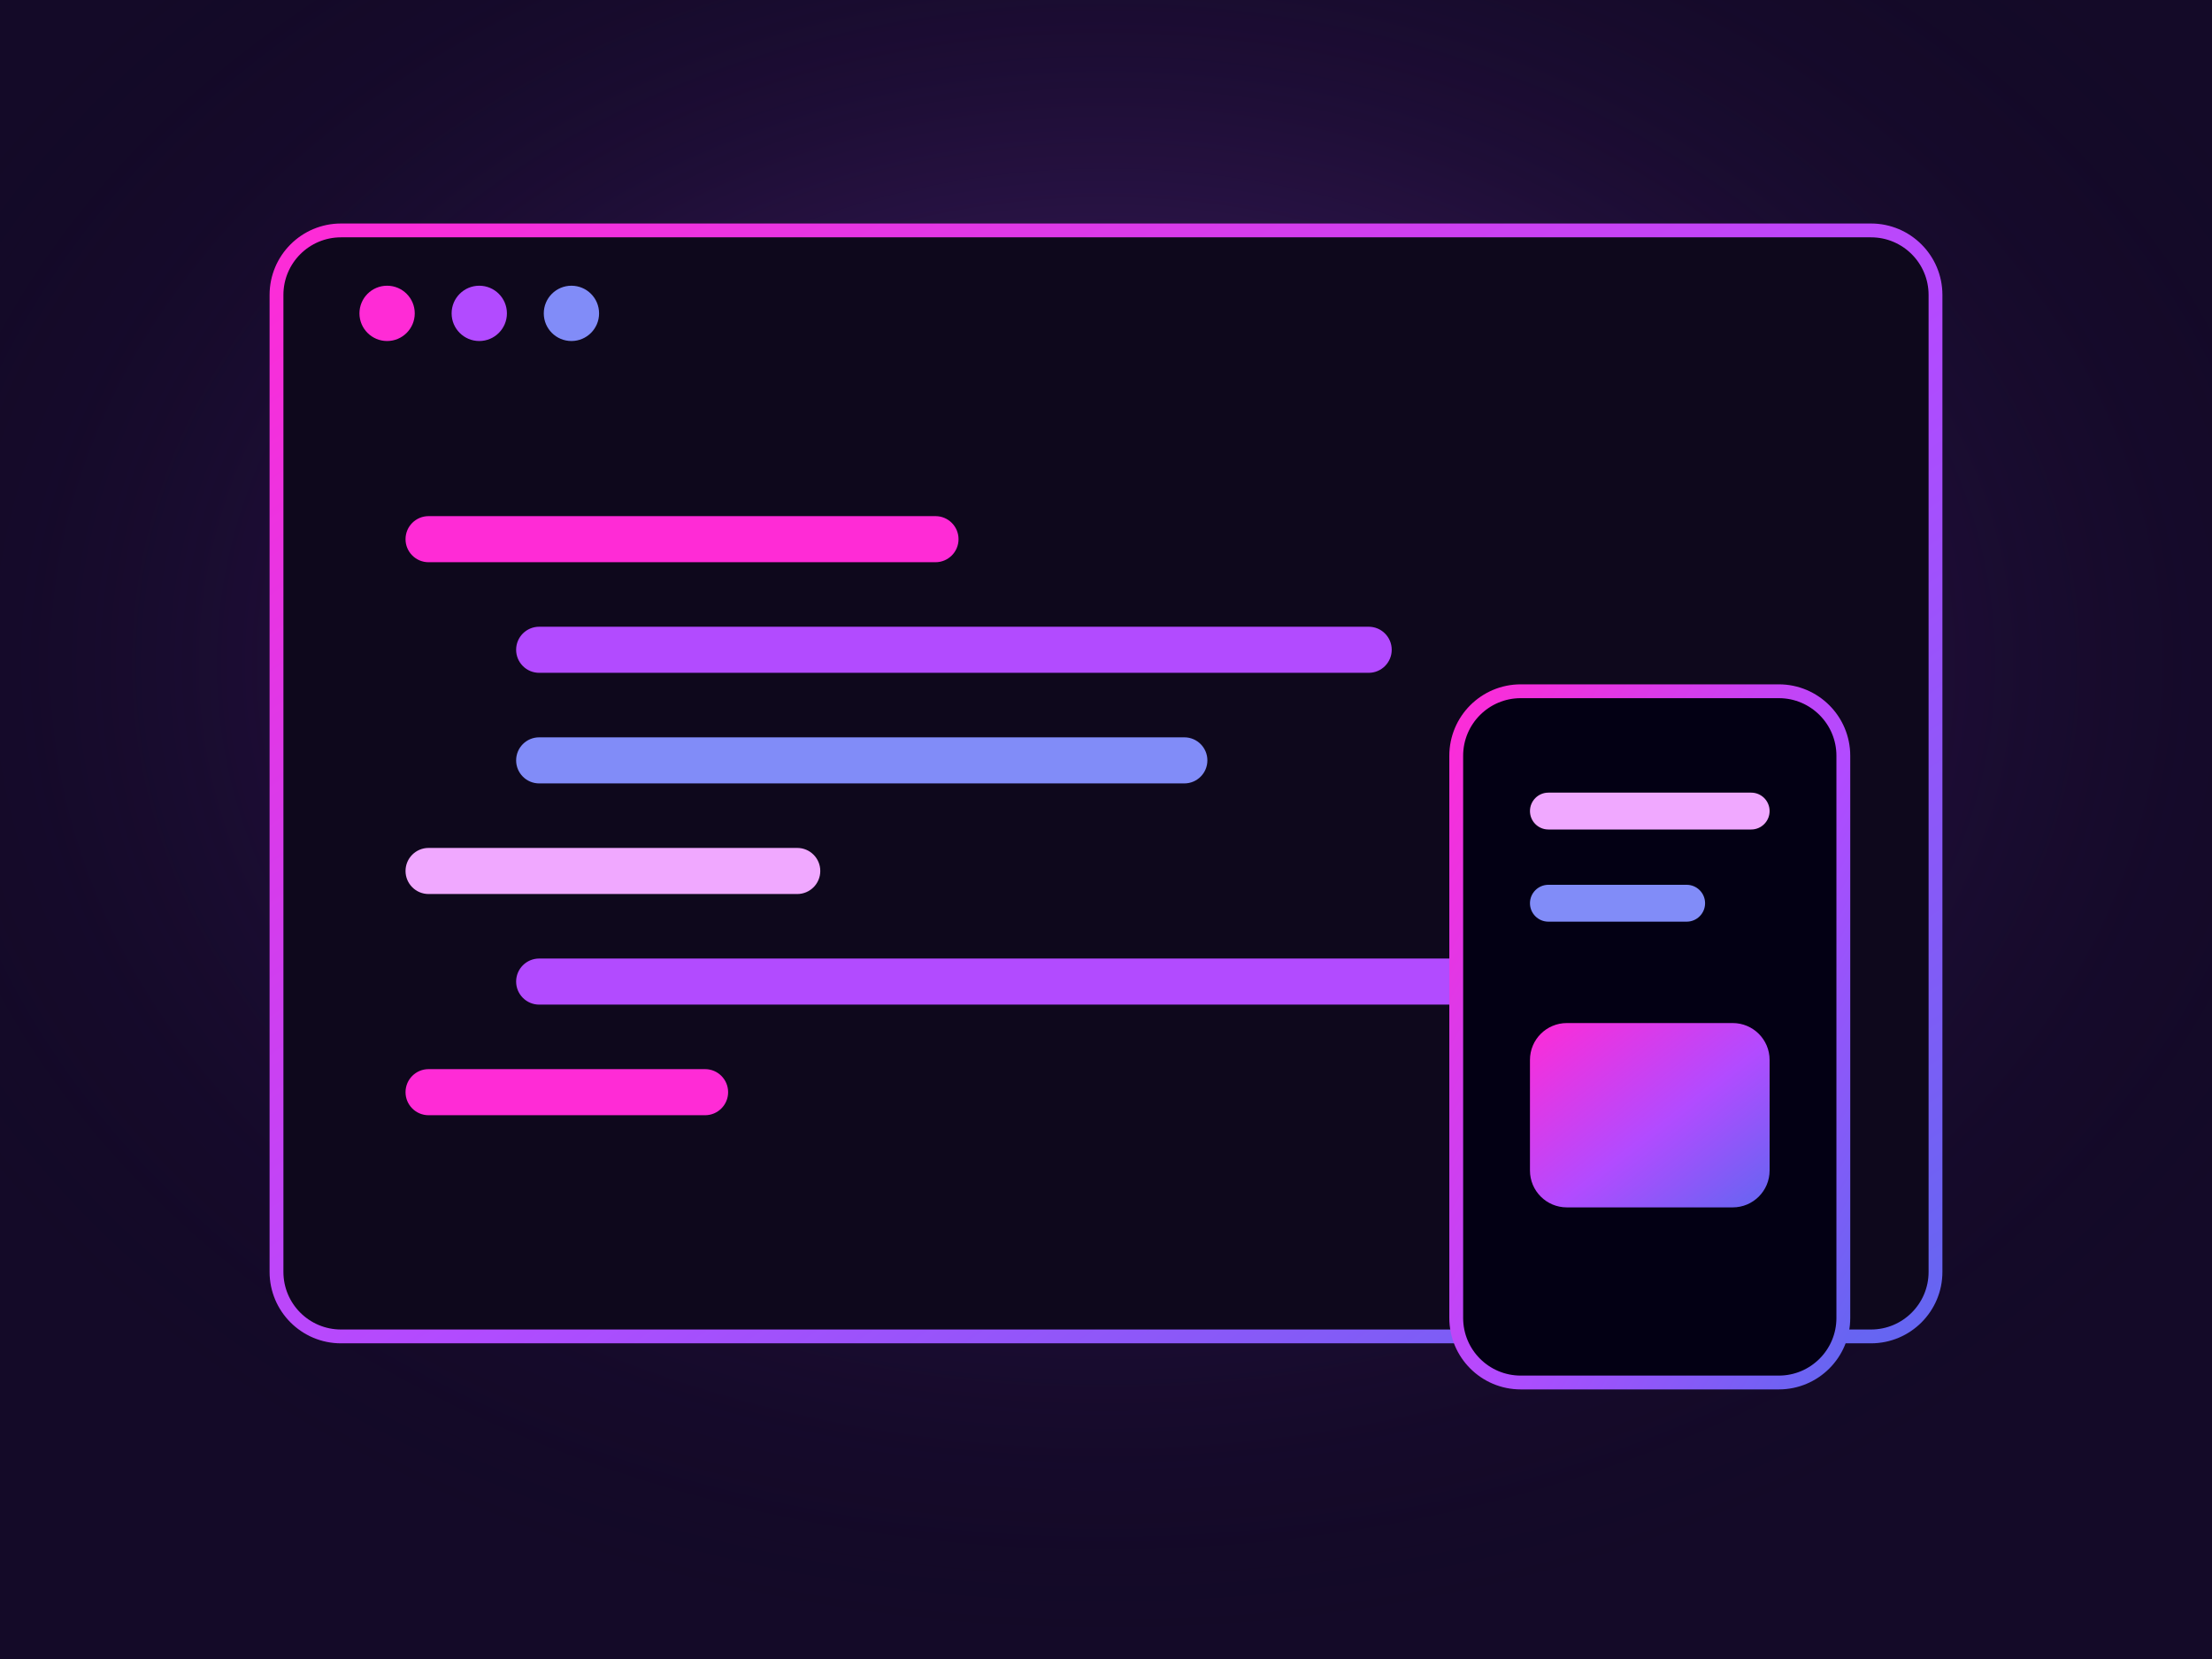
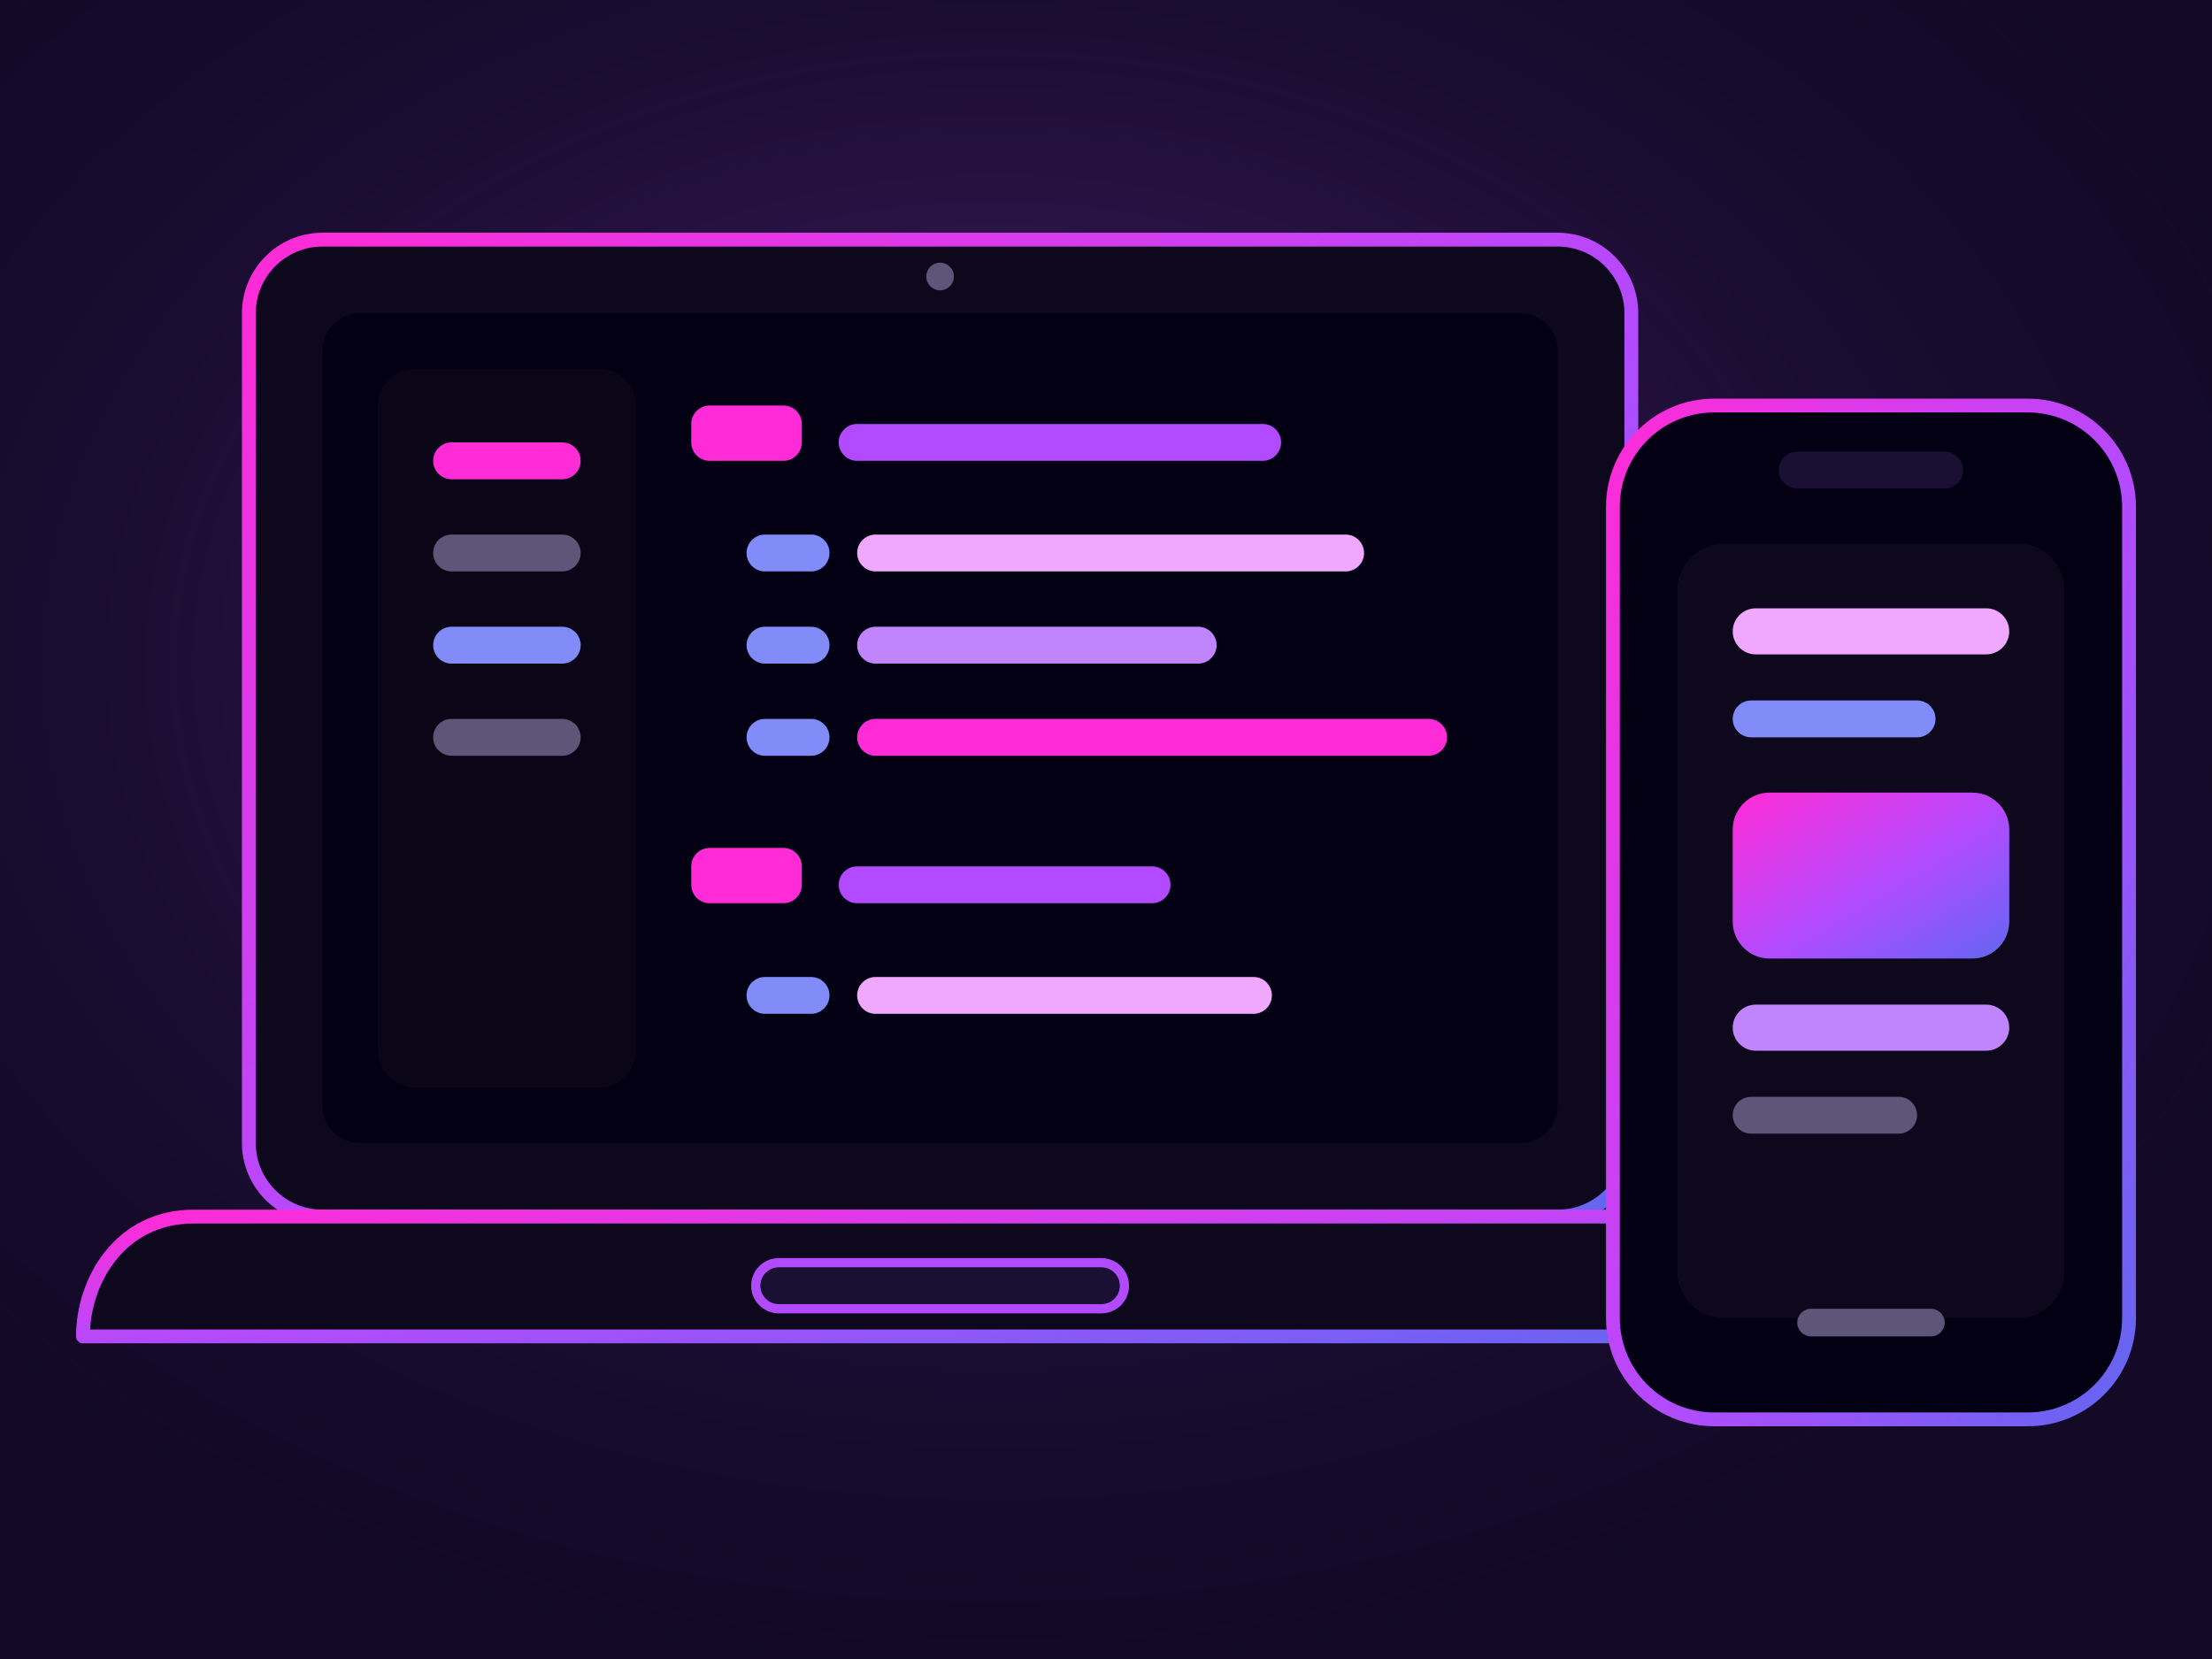
<svg xmlns="http://www.w3.org/2000/svg" width="480" height="360" viewBox="0 0 480 360">
  <defs>
-     <linearGradient id="neon" x1="0" y1="0" x2="1" y2="1">
+     <linearGradient id="hero-neon" x1="0" y1="0" x2="1" y2="1">
      <stop offset="0" stop-color="#ff2bd6" />
      <stop offset="0.55" stop-color="#b24bff" />
      <stop offset="1" stop-color="#6366f1" />
    </linearGradient>
-     <radialGradient id="glow" cx="0.5" cy="0.4" r="0.6">
-       <stop offset="0" stop-color="#b24bff" stop-opacity="0.45" />
+     <radialGradient id="hero-glow" cx="0.45" cy="0.4" r="0.65">
+       <stop offset="0" stop-color="#b24bff" stop-opacity="0.4" />
      <stop offset="1" stop-color="#030014" stop-opacity="0" />
    </radialGradient>
  </defs>
  <rect width="480" height="360" fill="#140a28" />
-   <rect width="480" height="360" fill="url(#glow)" />
-   <rect x="60" y="50" width="360" height="240" rx="14" fill="#0e081c" stroke="url(#neon)" stroke-width="3" />
-   <line x1="60" y1="86" x2="420" y2="86" stroke="url(#neon)" stroke-width="2" />
-   <circle cx="84" cy="68" r="6" fill="#ff2bd6" />
-   <circle cx="104" cy="68" r="6" fill="#b24bff" />
-   <circle cx="124" cy="68" r="6" fill="#818cf8" />
-   <rect x="88" y="112" width="120" height="10" rx="5" fill="#ff2bd6" />
-   <rect x="112" y="136" width="190" height="10" rx="5" fill="#b24bff" />
-   <rect x="112" y="160" width="150" height="10" rx="5" fill="#818cf8" />
-   <rect x="88" y="184" width="90" height="10" rx="5" fill="#f0a8ff" />
-   <rect x="112" y="208" width="210" height="10" rx="5" fill="#b24bff" />
-   <rect x="88" y="232" width="70" height="10" rx="5" fill="#ff2bd6" />
-   <rect x="316" y="150" width="84" height="150" rx="14" fill="#030014" stroke="url(#neon)" stroke-width="3" />
-   <rect x="332" y="172" width="52" height="8" rx="4" fill="#f0a8ff" />
-   <rect x="332" y="192" width="38" height="8" rx="4" fill="#818cf8" />
-   <rect x="332" y="222" width="52" height="40" rx="8" fill="url(#neon)" />
+   <rect width="480" height="360" fill="url(#hero-glow)" />
+   <g transform="translate(14 16)">
+     <rect x="40" y="36" width="300" height="212" rx="16" fill="#0e081c" stroke="url(#hero-neon)" stroke-width="3" />
+     <rect x="56" y="52" width="268" height="180" rx="8" fill="#030014" />
+     <rect x="68" y="64" width="56" height="156" rx="8" fill="#0a0618" />
+     <rect x="80" y="80" width="32" height="8" rx="4" fill="#ff2bd6" />
+     <rect x="80" y="100" width="32" height="8" rx="4" fill="#5e5678" />
+     <rect x="80" y="120" width="32" height="8" rx="4" fill="#818cf8" />
+     <rect x="80" y="140" width="32" height="8" rx="4" fill="#5e5678" />
+     <rect x="136" y="72" width="24" height="12" rx="4" fill="#ff2bd6" />
+     <rect x="168" y="76" width="96" height="8" rx="4" fill="#b24bff" />
+     <rect x="148" y="100" width="18" height="8" rx="4" fill="#818cf8" />
+     <rect x="172" y="100" width="110" height="8" rx="4" fill="#f0a8ff" />
+     <rect x="148" y="120" width="18" height="8" rx="4" fill="#818cf8" />
+     <rect x="172" y="120" width="78" height="8" rx="4" fill="#c084fc" />
+     <rect x="148" y="140" width="18" height="8" rx="4" fill="#818cf8" />
+     <rect x="172" y="140" width="128" height="8" rx="4" fill="#ff2bd6" />
+     <rect x="136" y="168" width="24" height="12" rx="4" fill="#ff2bd6" />
+     <rect x="168" y="172" width="72" height="8" rx="4" fill="#b24bff" />
+     <rect x="148" y="196" width="18" height="8" rx="4" fill="#818cf8" />
+     <rect x="172" y="196" width="90" height="8" rx="4" fill="#f0a8ff" />
+     <circle cx="190" cy="44" r="3" fill="#5e5678" />
+     <path d="M28 248 H352 C368 248 376 262 376 274 H4 C4 262 12 248 28 248 Z" fill="#0e081c" stroke="url(#hero-neon)" stroke-width="3" stroke-linejoin="round" />
+     <rect x="150" y="258" width="80" height="10" rx="5" fill="#1a1033" stroke="#b24bff" stroke-width="2" />
+     <rect x="336" y="72" width="112" height="220" rx="22" fill="#030014" stroke="url(#hero-neon)" stroke-width="3" />
+     <rect x="372" y="82" width="40" height="8" rx="4" fill="#1a1033" />
+     <rect x="350" y="102" width="84" height="168" rx="10" fill="#0e081c" />
+     <rect x="362" y="116" width="60" height="10" rx="5" fill="#f0a8ff" />
+     <rect x="362" y="136" width="44" height="8" rx="4" fill="#818cf8" />
+     <rect x="362" y="156" width="60" height="36" rx="8" fill="url(#hero-neon)" />
+     <rect x="362" y="202" width="60" height="10" rx="5" fill="#c084fc" />
+     <rect x="362" y="222" width="40" height="8" rx="4" fill="#5e5678" />
+     <rect x="376" y="268" width="32" height="6" rx="3" fill="#5e5678" />
+   </g>
</svg>
